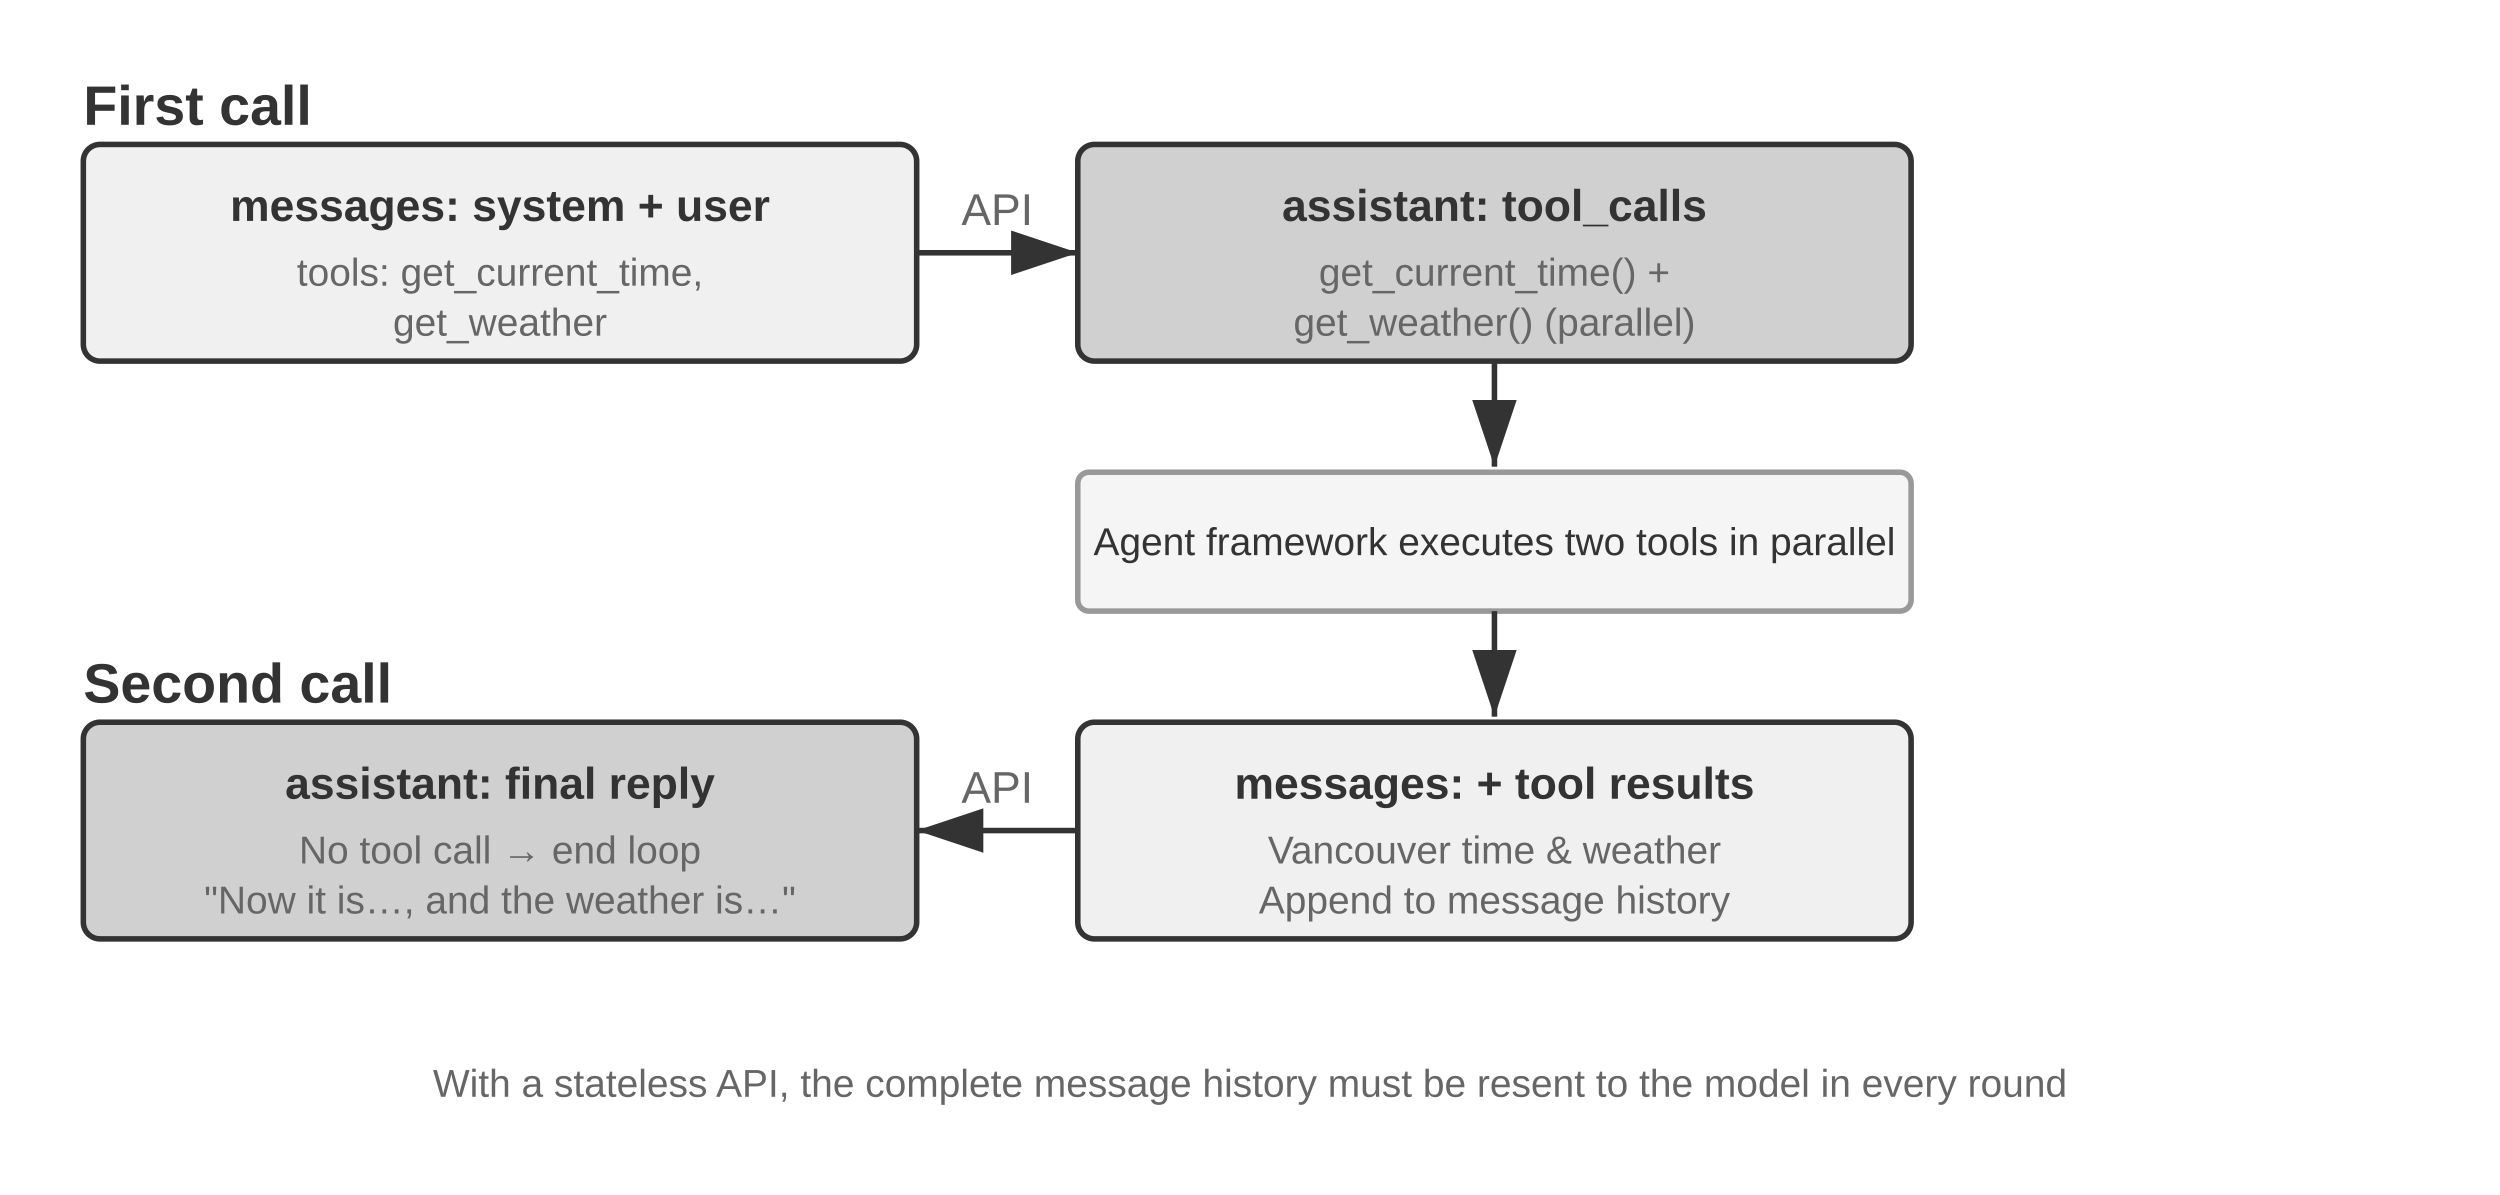
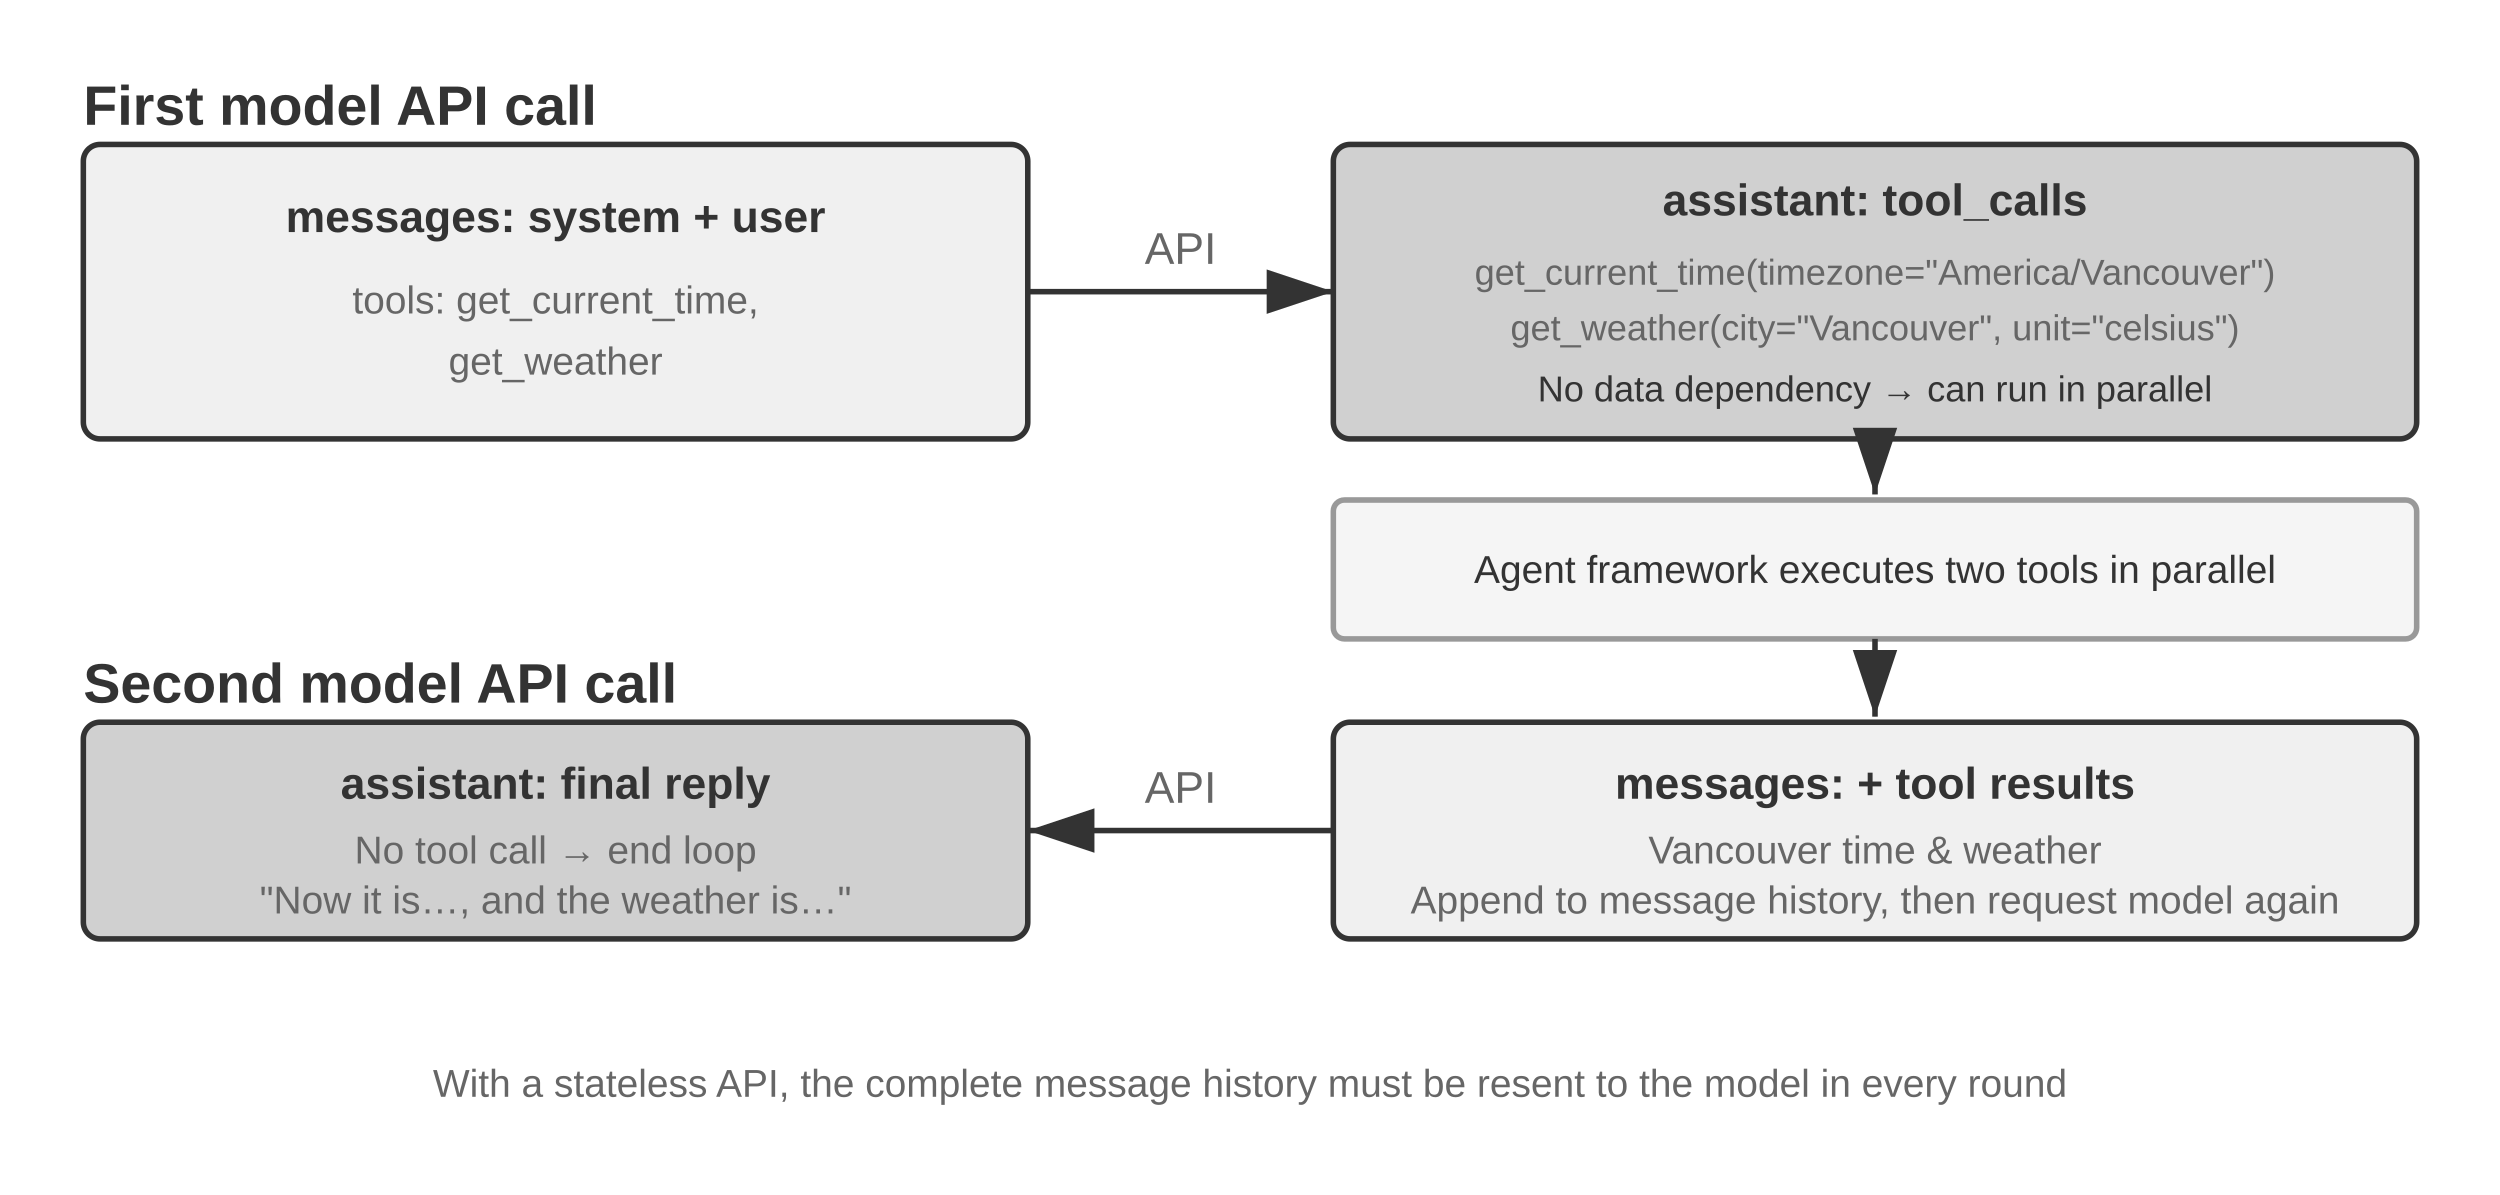
<svg xmlns="http://www.w3.org/2000/svg" xml:lang="en" viewBox="0 40 900 430" width="900" height="430" style="background:#ffffff">
  <defs>
    <marker id="ah" markerWidth="12" markerHeight="8" refX="12" refY="4" orient="auto">
      <polygon points="0 0, 12 4, 0 8" fill="#333333" />
    </marker>
    <marker id="ah-light" markerWidth="12" markerHeight="8" refX="12" refY="4" orient="auto">
      <polygon points="0 0, 12 4, 0 8" fill="#999999" />
    </marker>
  </defs>
-   <text x="30" y="78" font-family="Arial, 'Helvetica Neue', Helvetica, 'PingFang SC', 'Microsoft YaHei', sans-serif" font-size="20" fill="#333333" text-anchor="start" dominant-baseline="central" font-weight="bold">First call</text>
-   <rect x="30" y="92" width="300" height="78" rx="6" fill="#f0f0f0" stroke="#333333" stroke-width="2" />
-   <text x="180" y="114" font-family="Arial, 'Helvetica Neue', Helvetica, 'PingFang SC', 'Microsoft YaHei', sans-serif" font-size="16" fill="#333333" text-anchor="middle" dominant-baseline="central" font-weight="bold">messages: system + user</text>
-   <text x="180" y="138" font-family="Arial, 'Helvetica Neue', Helvetica, 'PingFang SC', 'Microsoft YaHei', sans-serif" font-size="14" fill="#666666" text-anchor="middle" dominant-baseline="central" font-weight="normal">tools: get_current_time,</text>
-   <text x="180" y="156" font-family="Arial, 'Helvetica Neue', Helvetica, 'PingFang SC', 'Microsoft YaHei', sans-serif" font-size="14" fill="#666666" text-anchor="middle" dominant-baseline="central" font-weight="normal">get_weather</text>
-   <line x1="330" y1="131" x2="388" y2="131" stroke="#333333" stroke-width="2" marker-end="url(#ah)" />
-   <text x="359.0" y="121.0" font-family="Arial, 'Helvetica Neue', Helvetica, 'PingFang SC', 'Microsoft YaHei', sans-serif" font-size="16" fill="#666666" text-anchor="middle">API</text>
-   <rect x="388" y="92" width="300" height="78" rx="6" fill="#d0d0d0" stroke="#333333" stroke-width="2" />
-   <text x="538" y="114" font-family="Arial, 'Helvetica Neue', Helvetica, 'PingFang SC', 'Microsoft YaHei', sans-serif" font-size="16" fill="#333333" text-anchor="middle" dominant-baseline="central" font-weight="bold">assistant: tool_calls</text>
-   <text x="538" y="138" font-family="Arial, 'Helvetica Neue', Helvetica, 'PingFang SC', 'Microsoft YaHei', sans-serif" font-size="14" fill="#666666" text-anchor="middle" dominant-baseline="central" font-weight="normal">get_current_time()  +</text>
-   <text x="538" y="156" font-family="Arial, 'Helvetica Neue', Helvetica, 'PingFang SC', 'Microsoft YaHei', sans-serif" font-size="14" fill="#666666" text-anchor="middle" dominant-baseline="central" font-weight="normal">get_weather()  (parallel)</text>
-   <line x1="538" y1="170" x2="538" y2="208" stroke="#333333" stroke-width="2" marker-end="url(#ah)" />
-   <rect x="388" y="210" width="300" height="50" rx="4" fill="#f5f5f5" stroke="#999999" stroke-width="2" />
-   <text x="538" y="235" font-family="Arial, 'Helvetica Neue', Helvetica, 'PingFang SC', 'Microsoft YaHei', sans-serif" font-size="14" fill="#333333" text-anchor="middle" dominant-baseline="central" font-weight="normal">Agent framework executes two tools in parallel</text>
-   <line x1="538" y1="260" x2="538" y2="298" stroke="#333333" stroke-width="2" marker-end="url(#ah)" />
-   <text x="30" y="286" font-family="Arial, 'Helvetica Neue', Helvetica, 'PingFang SC', 'Microsoft YaHei', sans-serif" font-size="20" fill="#333333" text-anchor="start" dominant-baseline="central" font-weight="bold">Second call</text>
-   <rect x="388" y="300" width="300" height="78" rx="6" fill="#f0f0f0" stroke="#333333" stroke-width="2" />
-   <text x="538" y="322" font-family="Arial, 'Helvetica Neue', Helvetica, 'PingFang SC', 'Microsoft YaHei', sans-serif" font-size="16" fill="#333333" text-anchor="middle" dominant-baseline="central" font-weight="bold">messages: + tool results</text>
-   <text x="538" y="346" font-family="Arial, 'Helvetica Neue', Helvetica, 'PingFang SC', 'Microsoft YaHei', sans-serif" font-size="14" fill="#666666" text-anchor="middle" dominant-baseline="central" font-weight="normal">Vancouver time &amp; weather</text>
-   <text x="538" y="364" font-family="Arial, 'Helvetica Neue', Helvetica, 'PingFang SC', 'Microsoft YaHei', sans-serif" font-size="14" fill="#666666" text-anchor="middle" dominant-baseline="central" font-weight="normal">Append to message history</text>
-   <line x1="388" y1="339" x2="330" y2="339" stroke="#333333" stroke-width="2" marker-end="url(#ah)" />
-   <text x="359.0" y="329.0" font-family="Arial, 'Helvetica Neue', Helvetica, 'PingFang SC', 'Microsoft YaHei', sans-serif" font-size="16" fill="#666666" text-anchor="middle">API</text>
-   <rect x="30" y="300" width="300" height="78" rx="6" fill="#d0d0d0" stroke="#333333" stroke-width="2" />
-   <text x="180" y="322" font-family="Arial, 'Helvetica Neue', Helvetica, 'PingFang SC', 'Microsoft YaHei', sans-serif" font-size="16" fill="#333333" text-anchor="middle" dominant-baseline="central" font-weight="bold">assistant: final reply</text>
-   <text x="180" y="346" font-family="Arial, 'Helvetica Neue', Helvetica, 'PingFang SC', 'Microsoft YaHei', sans-serif" font-size="14" fill="#666666" text-anchor="middle" dominant-baseline="central" font-weight="normal">No tool call → end loop</text>
-   <text x="180" y="364" font-family="Arial, 'Helvetica Neue', Helvetica, 'PingFang SC', 'Microsoft YaHei', sans-serif" font-size="14" fill="#666666" text-anchor="middle" dominant-baseline="central" font-weight="normal">"Now it is…, and the weather is…"</text>
+   <text x="30" y="78" font-family="Arial, 'Helvetica Neue', Helvetica, 'PingFang SC', 'Microsoft YaHei', sans-serif" font-size="20" fill="#333333" text-anchor="start" dominant-baseline="central" font-weight="bold">First model API call</text>
+   <rect x="30" y="92" width="340" height="106" rx="6" fill="#f0f0f0" stroke="#333333" stroke-width="2" />
+   <text x="200" y="118" font-family="Arial, 'Helvetica Neue', Helvetica, 'PingFang SC', 'Microsoft YaHei', sans-serif" font-size="16" fill="#333333" text-anchor="middle" dominant-baseline="central" font-weight="bold">messages: system + user</text>
+   <text x="200" y="148" font-family="Arial, 'Helvetica Neue', Helvetica, 'PingFang SC', 'Microsoft YaHei', sans-serif" font-size="14" fill="#666666" text-anchor="middle" dominant-baseline="central" font-weight="normal">tools: get_current_time,</text>
+   <text x="200" y="170" font-family="Arial, 'Helvetica Neue', Helvetica, 'PingFang SC', 'Microsoft YaHei', sans-serif" font-size="14" fill="#666666" text-anchor="middle" dominant-baseline="central" font-weight="normal">get_weather</text>
+   <line x1="370" y1="145" x2="480" y2="145" stroke="#333333" stroke-width="2" marker-end="url(#ah)" />
+   <text x="425" y="135" font-family="Arial, 'Helvetica Neue', Helvetica, 'PingFang SC', 'Microsoft YaHei', sans-serif" font-size="16" fill="#666666" text-anchor="middle">API</text>
+   <rect x="480" y="92" width="390" height="106" rx="6" fill="#d0d0d0" stroke="#333333" stroke-width="2" />
+   <text x="675" y="112" font-family="Arial, 'Helvetica Neue', Helvetica, 'PingFang SC', 'Microsoft YaHei', sans-serif" font-size="16" fill="#333333" text-anchor="middle" dominant-baseline="central" font-weight="bold">assistant: tool_calls</text>
+   <text x="675" y="138" font-family="Arial, 'Helvetica Neue', Helvetica, 'PingFang SC', 'Microsoft YaHei', sans-serif" font-size="13" fill="#666666" text-anchor="middle" dominant-baseline="central" font-weight="normal">get_current_time(timezone="America/Vancouver")</text>
+   <text x="675" y="158" font-family="Arial, 'Helvetica Neue', Helvetica, 'PingFang SC', 'Microsoft YaHei', sans-serif" font-size="13" fill="#666666" text-anchor="middle" dominant-baseline="central" font-weight="normal">get_weather(city="Vancouver", unit="celsius")</text>
+   <text x="675" y="180" font-family="Arial, 'Helvetica Neue', Helvetica, 'PingFang SC', 'Microsoft YaHei', sans-serif" font-size="13" fill="#333333" text-anchor="middle" dominant-baseline="central" font-weight="normal">No data dependency → can run in parallel</text>
+   <line x1="675" y1="198" x2="675" y2="218" stroke="#333333" stroke-width="2" marker-end="url(#ah)" />
+   <rect x="480" y="220" width="390" height="50" rx="4" fill="#f5f5f5" stroke="#999999" stroke-width="2" />
+   <text x="675" y="245" font-family="Arial, 'Helvetica Neue', Helvetica, 'PingFang SC', 'Microsoft YaHei', sans-serif" font-size="14" fill="#333333" text-anchor="middle" dominant-baseline="central" font-weight="normal">Agent framework executes two tools in parallel</text>
+   <line x1="675" y1="270" x2="675" y2="298" stroke="#333333" stroke-width="2" marker-end="url(#ah)" />
+   <text x="30" y="286" font-family="Arial, 'Helvetica Neue', Helvetica, 'PingFang SC', 'Microsoft YaHei', sans-serif" font-size="20" fill="#333333" text-anchor="start" dominant-baseline="central" font-weight="bold">Second model API call</text>
+   <rect x="480" y="300" width="390" height="78" rx="6" fill="#f0f0f0" stroke="#333333" stroke-width="2" />
+   <text x="675" y="322" font-family="Arial, 'Helvetica Neue', Helvetica, 'PingFang SC', 'Microsoft YaHei', sans-serif" font-size="16" fill="#333333" text-anchor="middle" dominant-baseline="central" font-weight="bold">messages: + tool results</text>
+   <text x="675" y="346" font-family="Arial, 'Helvetica Neue', Helvetica, 'PingFang SC', 'Microsoft YaHei', sans-serif" font-size="14" fill="#666666" text-anchor="middle" dominant-baseline="central" font-weight="normal">Vancouver time &amp; weather</text>
+   <text x="675" y="364" font-family="Arial, 'Helvetica Neue', Helvetica, 'PingFang SC', 'Microsoft YaHei', sans-serif" font-size="14" fill="#666666" text-anchor="middle" dominant-baseline="central" font-weight="normal">Append to message history, then request model again</text>
+   <line x1="480" y1="339" x2="370" y2="339" stroke="#333333" stroke-width="2" marker-end="url(#ah)" />
+   <text x="425" y="329" font-family="Arial, 'Helvetica Neue', Helvetica, 'PingFang SC', 'Microsoft YaHei', sans-serif" font-size="16" fill="#666666" text-anchor="middle">API</text>
+   <rect x="30" y="300" width="340" height="78" rx="6" fill="#d0d0d0" stroke="#333333" stroke-width="2" />
+   <text x="200" y="322" font-family="Arial, 'Helvetica Neue', Helvetica, 'PingFang SC', 'Microsoft YaHei', sans-serif" font-size="16" fill="#333333" text-anchor="middle" dominant-baseline="central" font-weight="bold">assistant: final reply</text>
+   <text x="200" y="346" font-family="Arial, 'Helvetica Neue', Helvetica, 'PingFang SC', 'Microsoft YaHei', sans-serif" font-size="14" fill="#666666" text-anchor="middle" dominant-baseline="central" font-weight="normal">No tool call → end loop</text>
+   <text x="200" y="364" font-family="Arial, 'Helvetica Neue', Helvetica, 'PingFang SC', 'Microsoft YaHei', sans-serif" font-size="14" fill="#666666" text-anchor="middle" dominant-baseline="central" font-weight="normal">"Now it is…, and the weather is…"</text>
  <text x="450" y="430" font-family="Arial, 'Helvetica Neue', Helvetica, 'PingFang SC', 'Microsoft YaHei', sans-serif" font-size="14" fill="#666666" text-anchor="middle" dominant-baseline="central" font-weight="normal">With a stateless API, the complete message history must be resent to the model in every round</text>
</svg>
